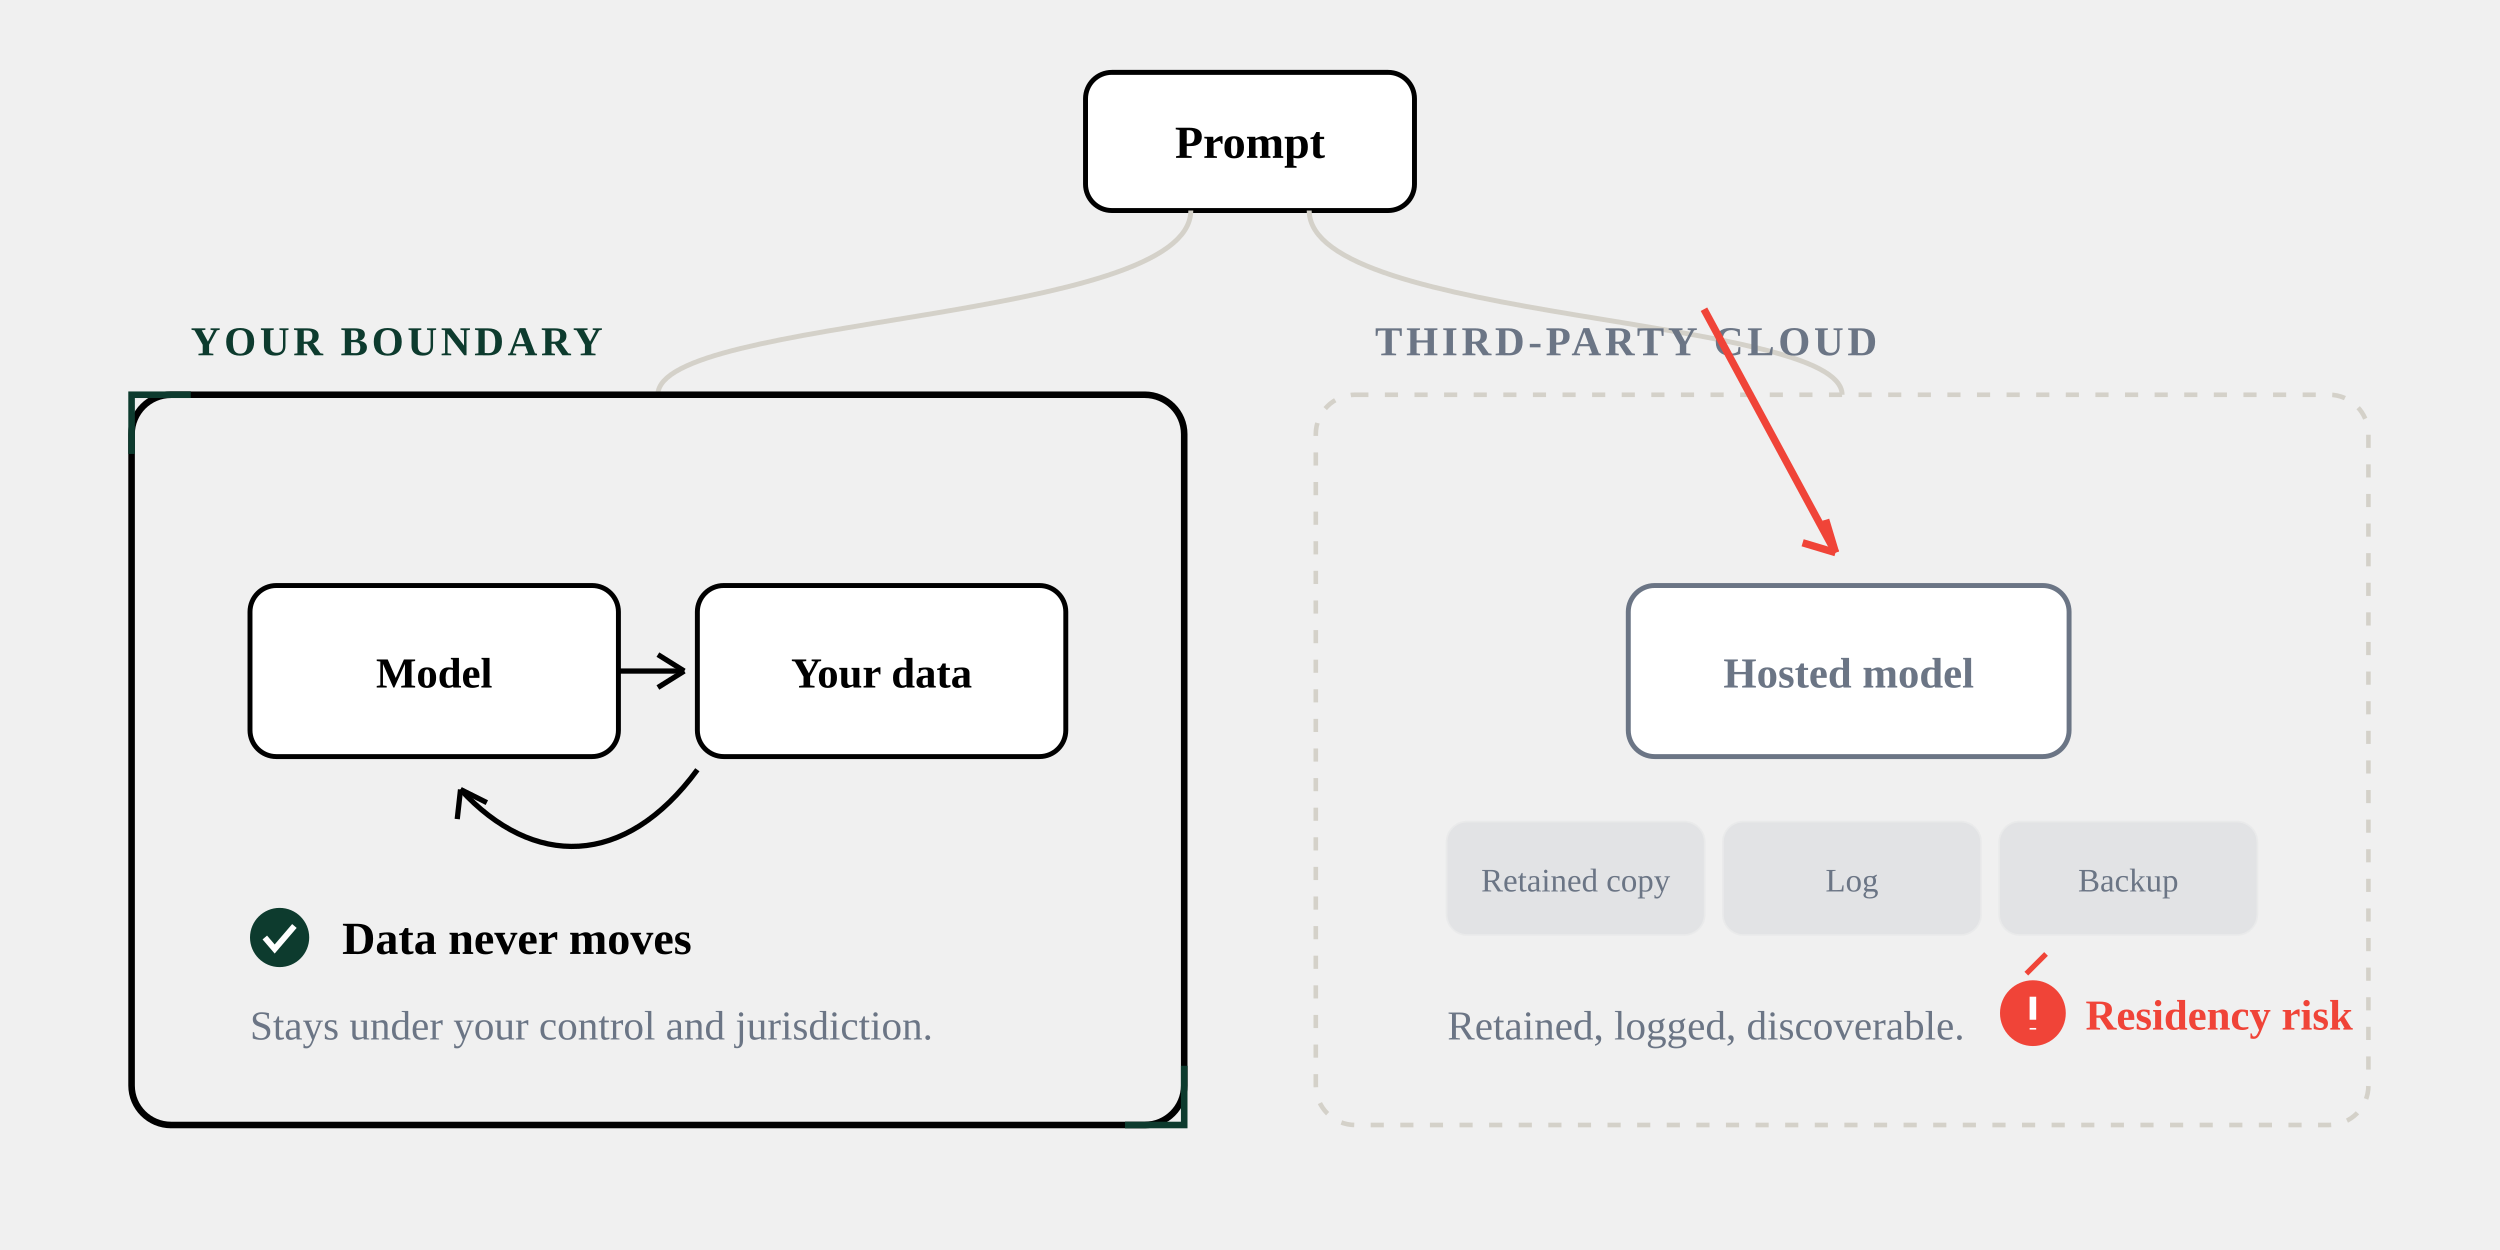
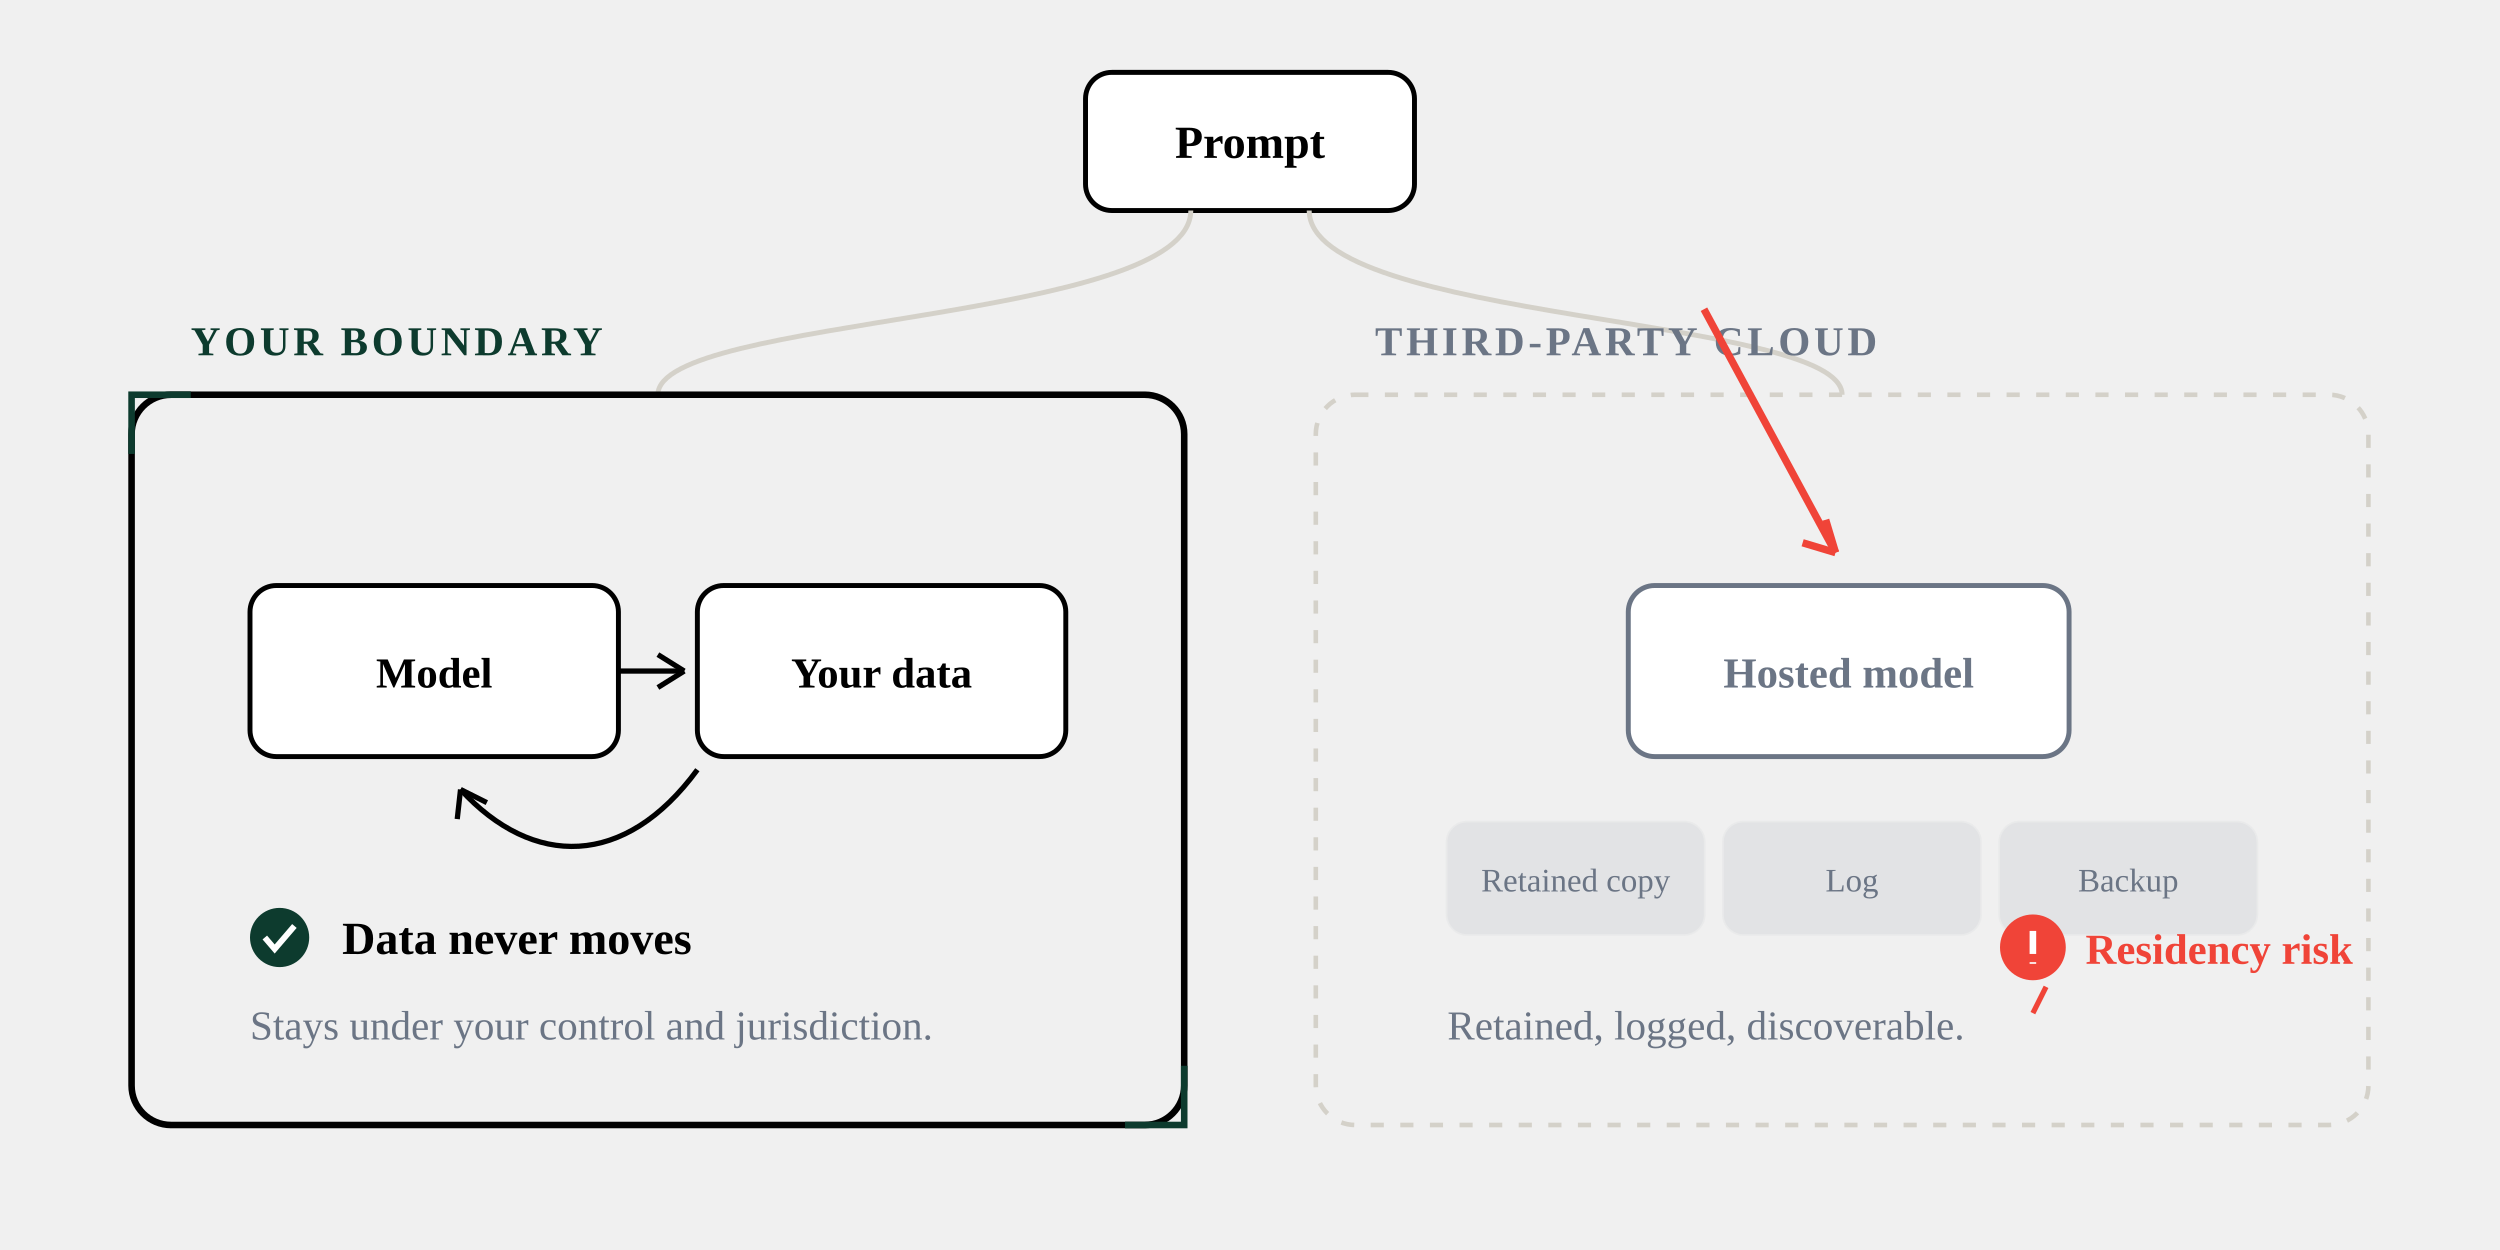
<svg xmlns="http://www.w3.org/2000/svg" viewBox="0 0 760 380" role="img" aria-labelledby="db-title db-desc" fill="none" class="diagram diagram--boundary">
  <g transform="translate(330 22)">
    <rect class="d-surface" x="0" y="0" width="100" height="42" rx="8" fill="#ffffff" stroke="currentColor" stroke-width="1.5" />
    <text x="50" y="26" text-anchor="middle" font-size="14" font-weight="600" fill="currentColor">Prompt</text>
  </g>
  <path class="d-faint" d="M362 64 C362 98 200 96 200 120" stroke="#d4d1c9" stroke-width="1.5" />
  <path class="d-faint" d="M398 64 C398 98 560 96 560 120" stroke="#d4d1c9" stroke-width="1.5" />
  <g transform="translate(40 120)">
    <rect x="0" y="0" width="320" height="222" rx="12" fill="none" stroke="currentColor" stroke-width="2" />
    <text x="18" y="-12" font-size="12.5" font-weight="600" letter-spacing="0.09em" fill="#0d3b2e" class="d-accent">YOUR BOUNDARY</text>
    <g class="d-accent" stroke="#0d3b2e" stroke-width="2">
      <path d="M0 18 l0 -18 l18 0" fill="none" />
      <path d="M320 204 l0 18 l-18 0" fill="none" />
    </g>
    <g transform="translate(36 58)">
      <rect class="d-surface" x="0" y="0" width="112" height="52" rx="8" fill="#ffffff" stroke="currentColor" stroke-width="1.5" />
      <text x="56" y="31" text-anchor="middle" font-size="13" font-weight="600" fill="currentColor">Model</text>
    </g>
    <g transform="translate(172 58)">
      <rect class="d-surface" x="0" y="0" width="112" height="52" rx="8" fill="#ffffff" stroke="currentColor" stroke-width="1.5" />
      <text x="56" y="31" text-anchor="middle" font-size="13" font-weight="600" fill="currentColor">Your data</text>
    </g>
    <path d="M148 84 l20 0" stroke="currentColor" stroke-width="1.6" />
    <path d="M168 84 l-8 -5 m8 5 l-8 5" stroke="currentColor" stroke-width="1.6" fill="none" />
    <path d="M172 114 C150 144 122 144 100 120" stroke="currentColor" stroke-width="1.6" fill="none" />
    <path d="M100 120 l-1 9 m1 -9 l8 4" stroke="currentColor" stroke-width="1.6" fill="none" />
    <g transform="translate(36 156)">
      <circle class="d-accent" cx="9" cy="9" r="9" fill="#0d3b2e" />
      <path d="M4.5 9 l3 3.5 l6 -7" stroke="#ffffff" stroke-width="1.8" fill="none" />
      <text x="28" y="14" font-size="14" font-weight="600" fill="currentColor">Data never moves</text>
    </g>
    <text x="36" y="196" font-size="12.5" fill="#6b7585" class="d-muted">Stays under your control and jurisdiction.</text>
  </g>
  <g transform="translate(400 120)">
    <rect x="0" y="0" width="320" height="222" rx="12" fill="none" stroke="#d4d1c9" stroke-width="1.4" stroke-dasharray="4 5" class="d-faint" />
    <text x="18" y="-12" font-size="12.5" font-weight="600" letter-spacing="0.09em" fill="#6b7585" class="d-muted">THIRD-PARTY CLOUD</text>
    <path class="d-risk" d="M118 -26 L158 48" stroke="#f04438" stroke-width="2.25" fill="none" />
    <path class="d-risk" d="M158 48 l-10 -3 m10 3 l-3 -10" stroke="#f04438" stroke-width="2.25" fill="none" />
    <g transform="translate(95 58)">
      <rect class="d-grey-stroke" x="0" y="0" width="134" height="52" rx="8" fill="#ffffff" stroke="#6b7585" stroke-width="1.5" />
      <text x="67" y="31" text-anchor="middle" font-size="13" font-weight="600" fill="#6b7585" class="d-muted">Hosted model</text>
    </g>
    <g class="d-grey" stroke="#6b7585" fill="#6b7585">
      <rect x="40" y="130" width="78" height="34" rx="6" opacity="0.10" stroke-width="1" stroke-opacity="0.5" />
      <rect x="124" y="130" width="78" height="34" rx="6" opacity="0.10" stroke-width="1" stroke-opacity="0.5" />
      <rect x="208" y="130" width="78" height="34" rx="6" opacity="0.10" stroke-width="1" stroke-opacity="0.5" />
    </g>
    <text x="79" y="151" text-anchor="middle" font-size="10" font-weight="500" fill="#6b7585" class="d-muted">Retained copy</text>
    <text x="163" y="151" text-anchor="middle" font-size="10" font-weight="500" fill="#6b7585" class="d-muted">Log</text>
    <text x="247" y="151" text-anchor="middle" font-size="10" font-weight="500" fill="#6b7585" class="d-muted">Backup</text>
    <text x="40" y="196" font-size="12.5" fill="#6b7585" class="d-muted">Retained, logged, discoverable.</text>
-     <g transform="translate(208 178)">
-       <path class="d-risk" d="M14 -8 L8 -2" stroke="#f04438" stroke-width="1.6" fill="none" />
+     <g transform="translate(208 158)">
+       <path class="d-risk" d="M14 22 L10 30" stroke="#f04438" stroke-width="1.6" fill="none" />
      <circle class="d-risk" cx="10" cy="10" r="10" fill="#f04438" />
      <path d="M10 5 l0 7 M10 14.5 l0 0.5" stroke="#ffffff" stroke-width="2" fill="none" />
      <text x="26" y="15" font-size="13" font-weight="600" fill="#f04438" class="d-risk-text">Residency risk</text>
    </g>
  </g>
</svg>
